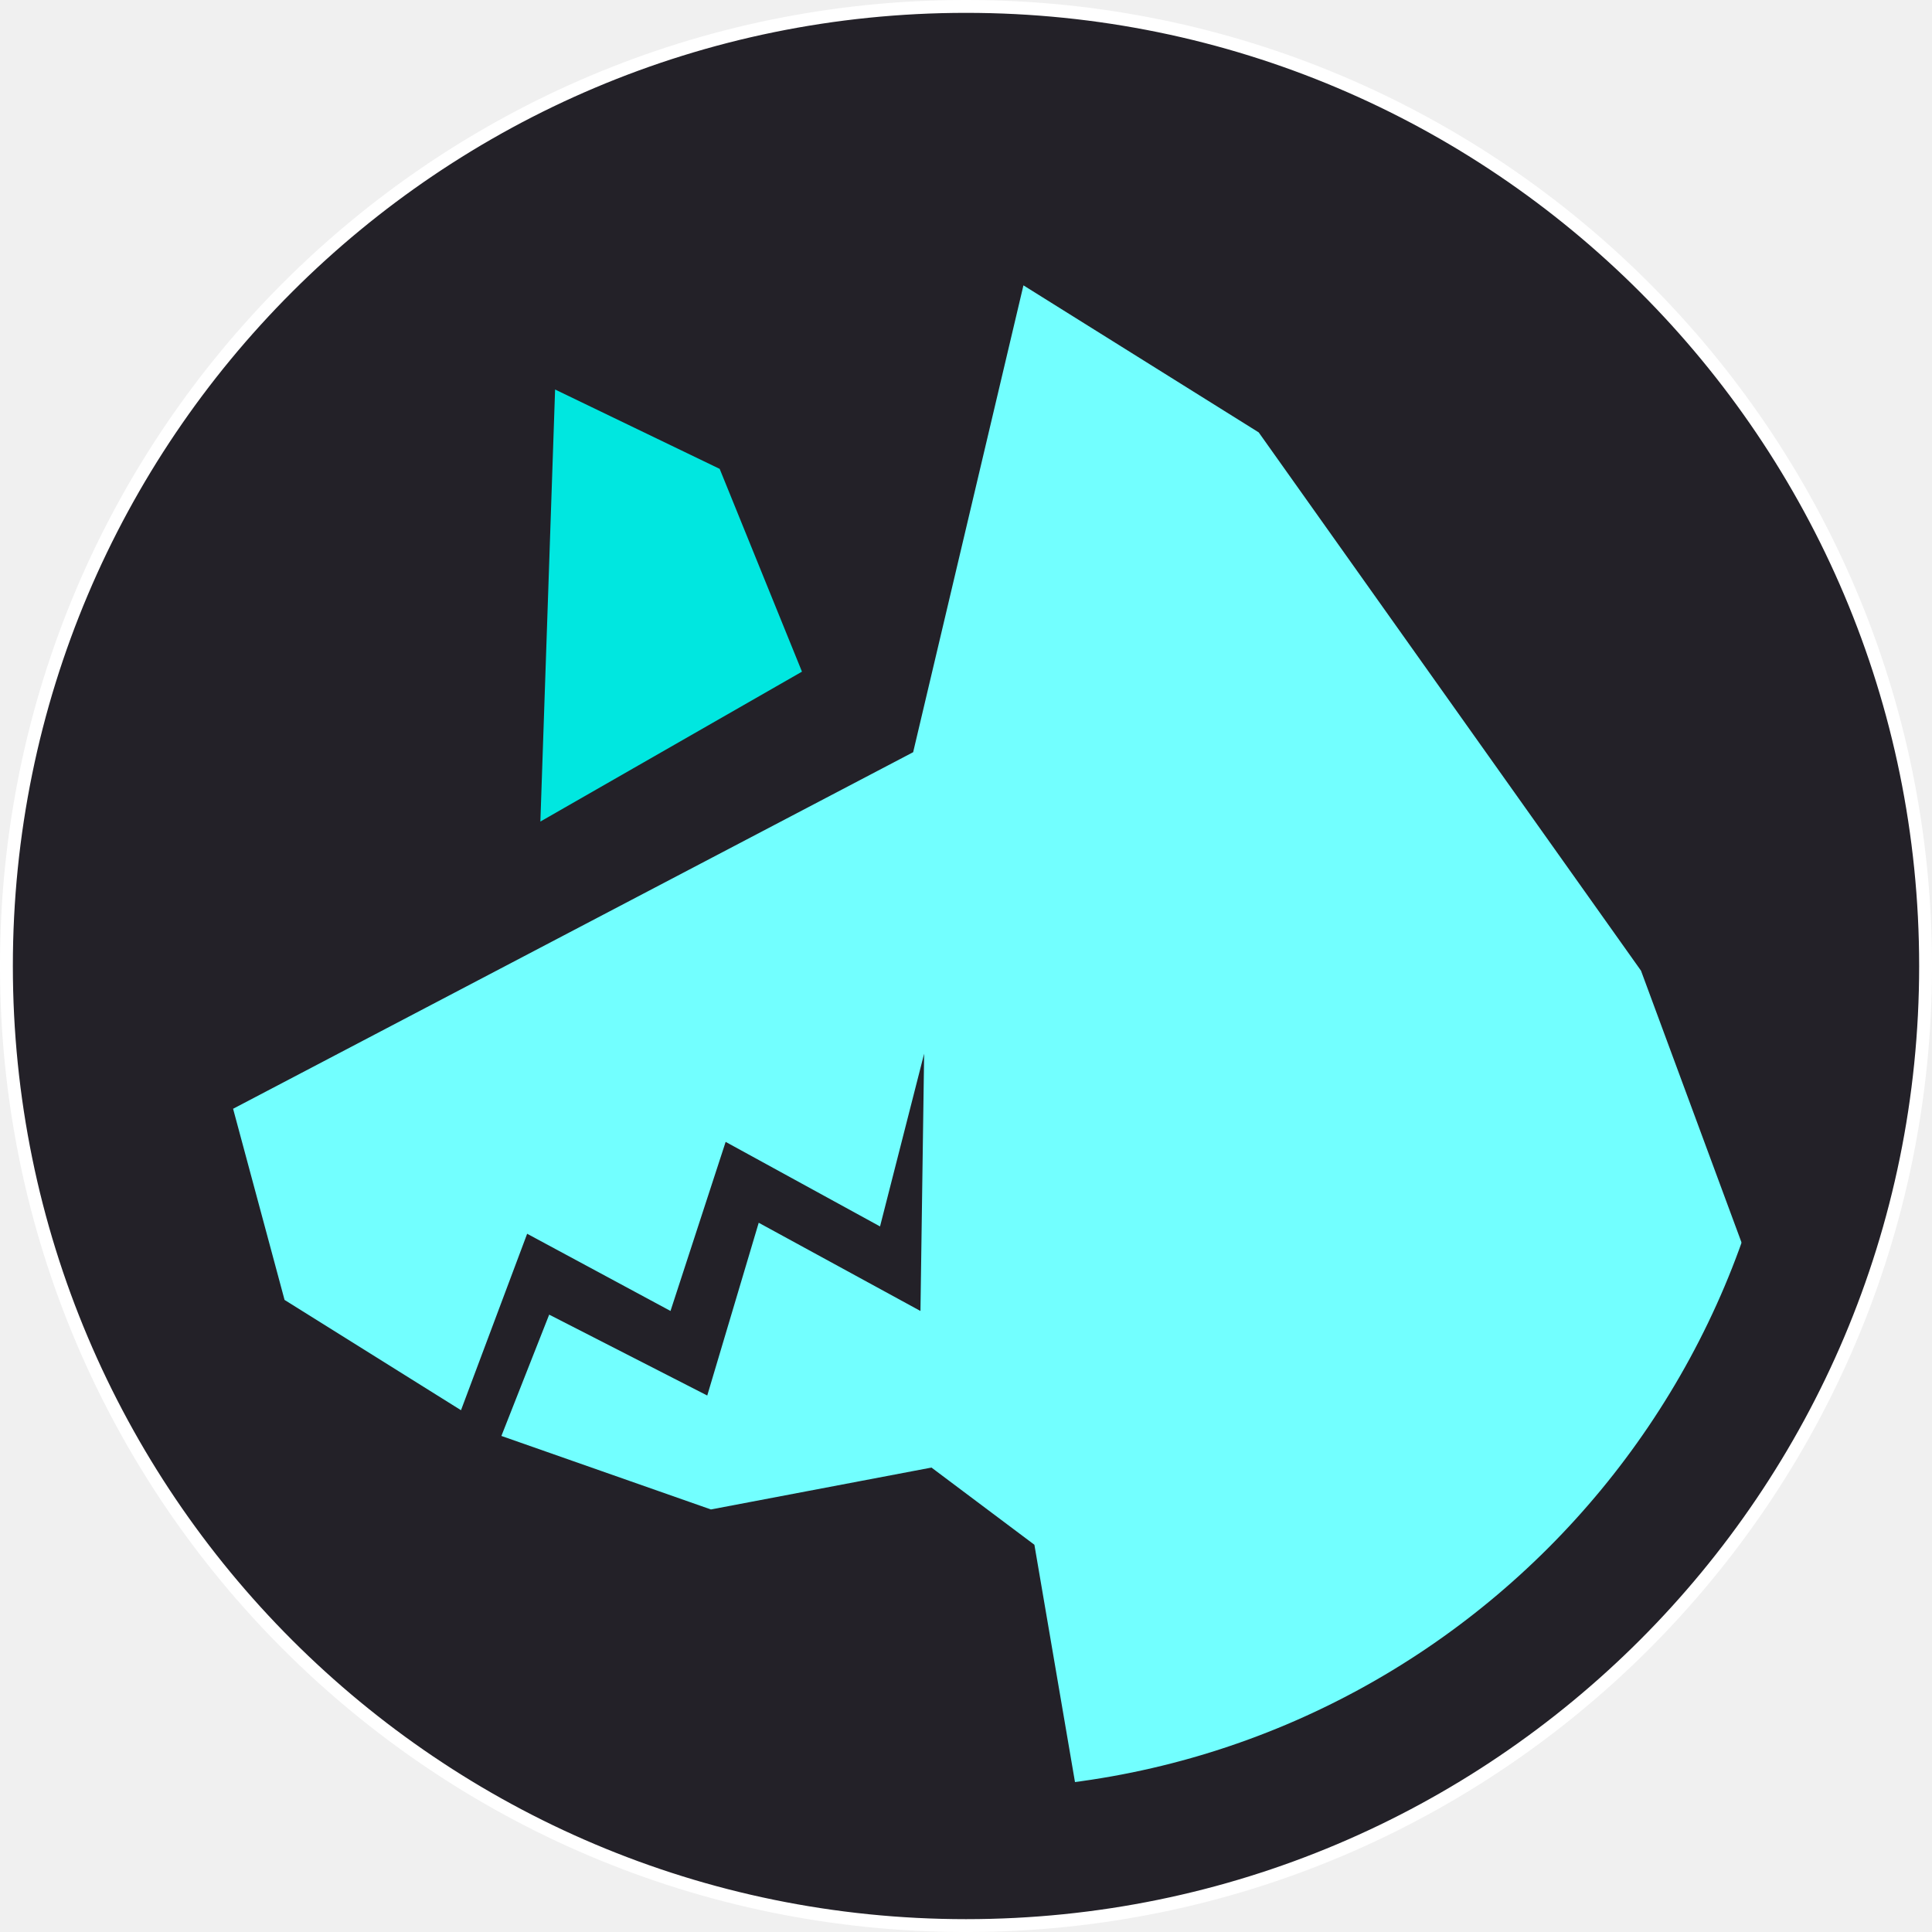
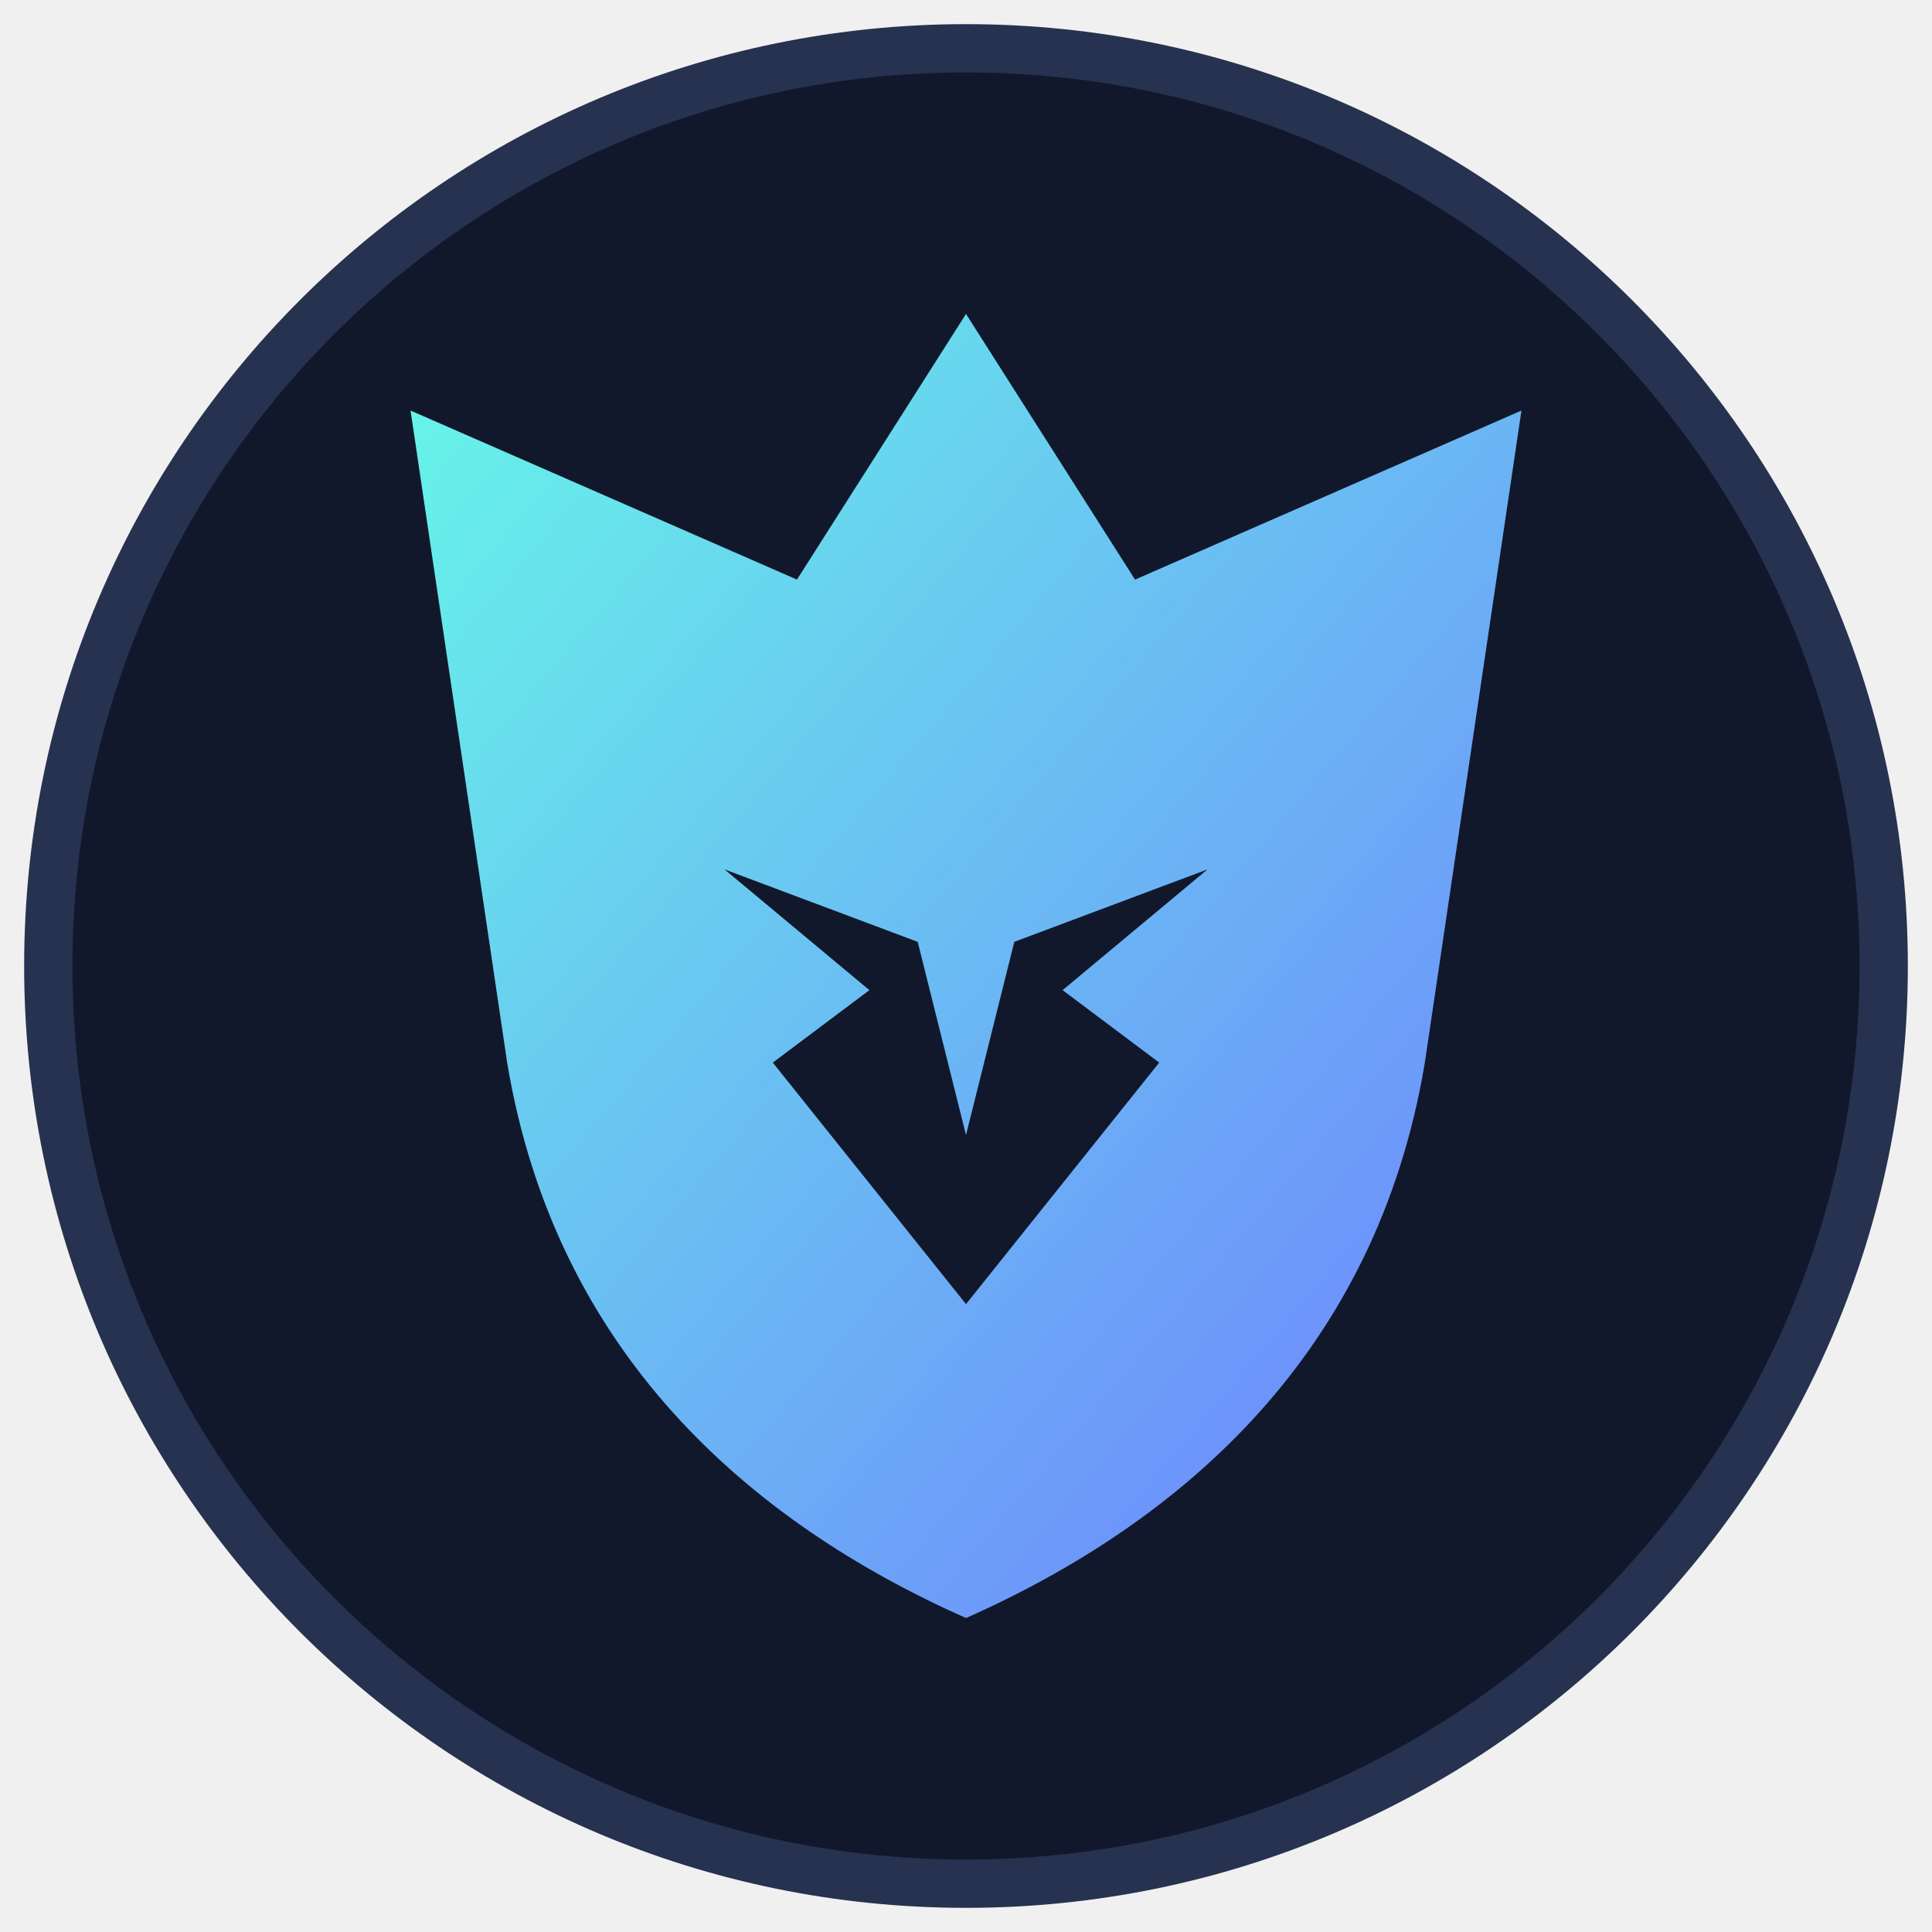
- <svg xmlns="http://www.w3.org/2000/svg" version="1.1" width="75.083" height="75.083" viewBox="0,0,75.083,75.083">
-   <g transform="translate(-282.4583,-142.4583)">
-     <g data-paper-data="{&quot;isPaintingLayer&quot;:true}" fill-rule="nonzero" stroke-linejoin="miter" stroke-miterlimit="10" stroke-dasharray="" stroke-dashoffset="0" style="mix-blend-mode: normal">
-       <path d="M282.708,180c0,-20.596 16.696,-37.292 37.292,-37.292c20.596,0 37.292,16.696 37.292,37.292c0,20.596 -16.696,37.292 -37.292,37.292c-20.596,0 -37.292,-16.696 -37.292,-37.292z" fill="#232128" stroke="#ffffff" stroke-width="0.5" stroke-linecap="butt" />
-       <g stroke="none" stroke-width="0">
-         <path d="M304.031,157.596l6.396,3.084l3.198,7.881l-10.166,5.825z" fill="#00e7e0" stroke-linecap="round" />
-         <path d="M322.658,202.492l-4,-3l-8.571,1.628l-8.143,-2.857l1.857,-4.714l6.143,3.143l2,-6.714l6.286,3.429l0.143,-10l-1.714,6.714l-6,-3.286l-2.143,6.571l-5.571,-3l-2.571,6.857l-6.857,-4.286l-2,-7.429l26.429,-13.857l4.286,-18.143l9.143,5.714l14.857,20.919l5.856,15.835c0,0 -3.783,6.092 -10.184,10.536c-5.046,3.503 -12.174,5.148 -17.235,7.699z" fill="#72ffff" stroke-linecap="butt" />
-       </g>
-       <path d="M285.508,180c0,-19.049 15.442,-34.492 34.492,-34.492c19.049,0 34.492,15.442 34.492,34.492c0,19.049 -15.442,34.492 -34.492,34.492c-19.049,0 -34.492,-15.442 -34.492,-34.492z" fill="none" stroke="#232128" stroke-width="5" stroke-linecap="butt" />
-     </g>
-   </g>
+ <svg xmlns="http://www.w3.org/2000/svg" viewBox="0 0 80 80">
+   <defs>
+     <linearGradient id="g" x1="0" y1="0" x2="1" y2="1">
+       <stop stop-color="#66f7e8" />
+       <stop offset="1" stop-color="#6f7cff" />
+     </linearGradient>
+   </defs>
+   <circle cx="40" cy="40" r="38" fill="#11182b" stroke="#26324f" stroke-width="2" />
+   <path fill="url(#g)" d="M17 17 33 24l7-11 7 11 16-7-4 27c-2 12-10 19-19 23-9-4-17-11-19-23l-4-27Zm13 19 6 5-4 3 8 10 8-10-4-3 6-5-8 3-2 8-2-8-8-3Z" />
</svg>
